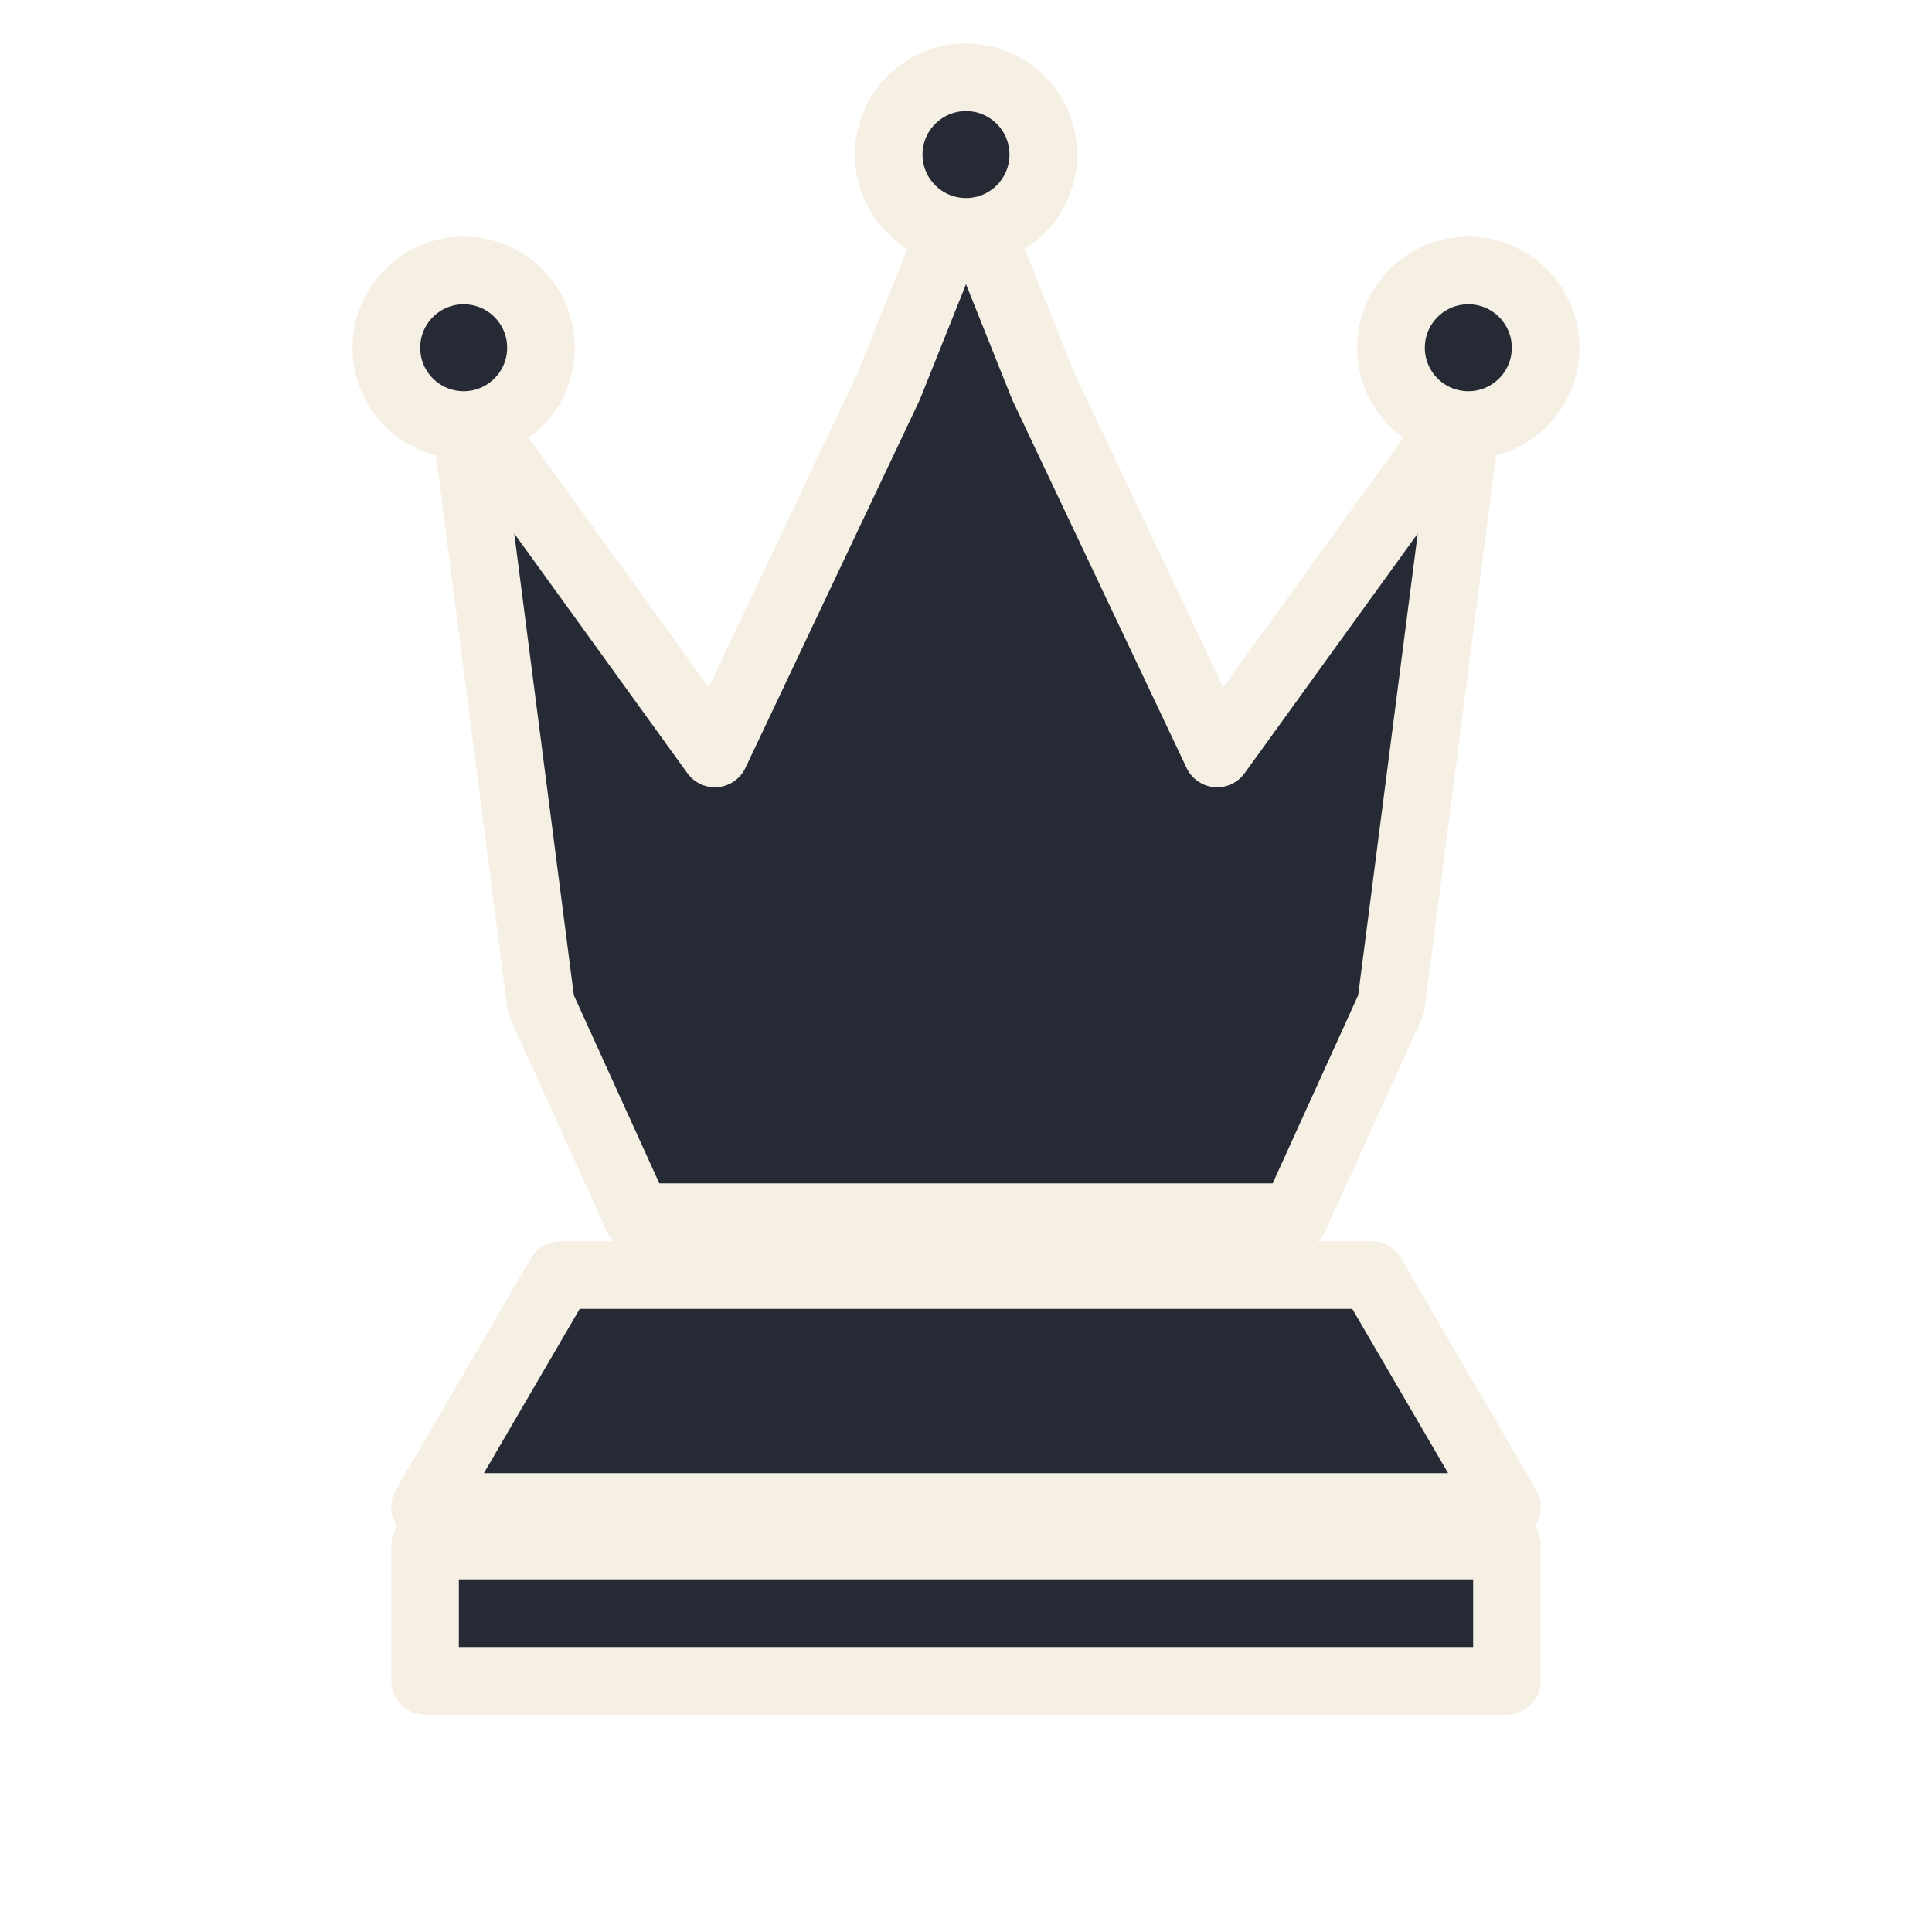
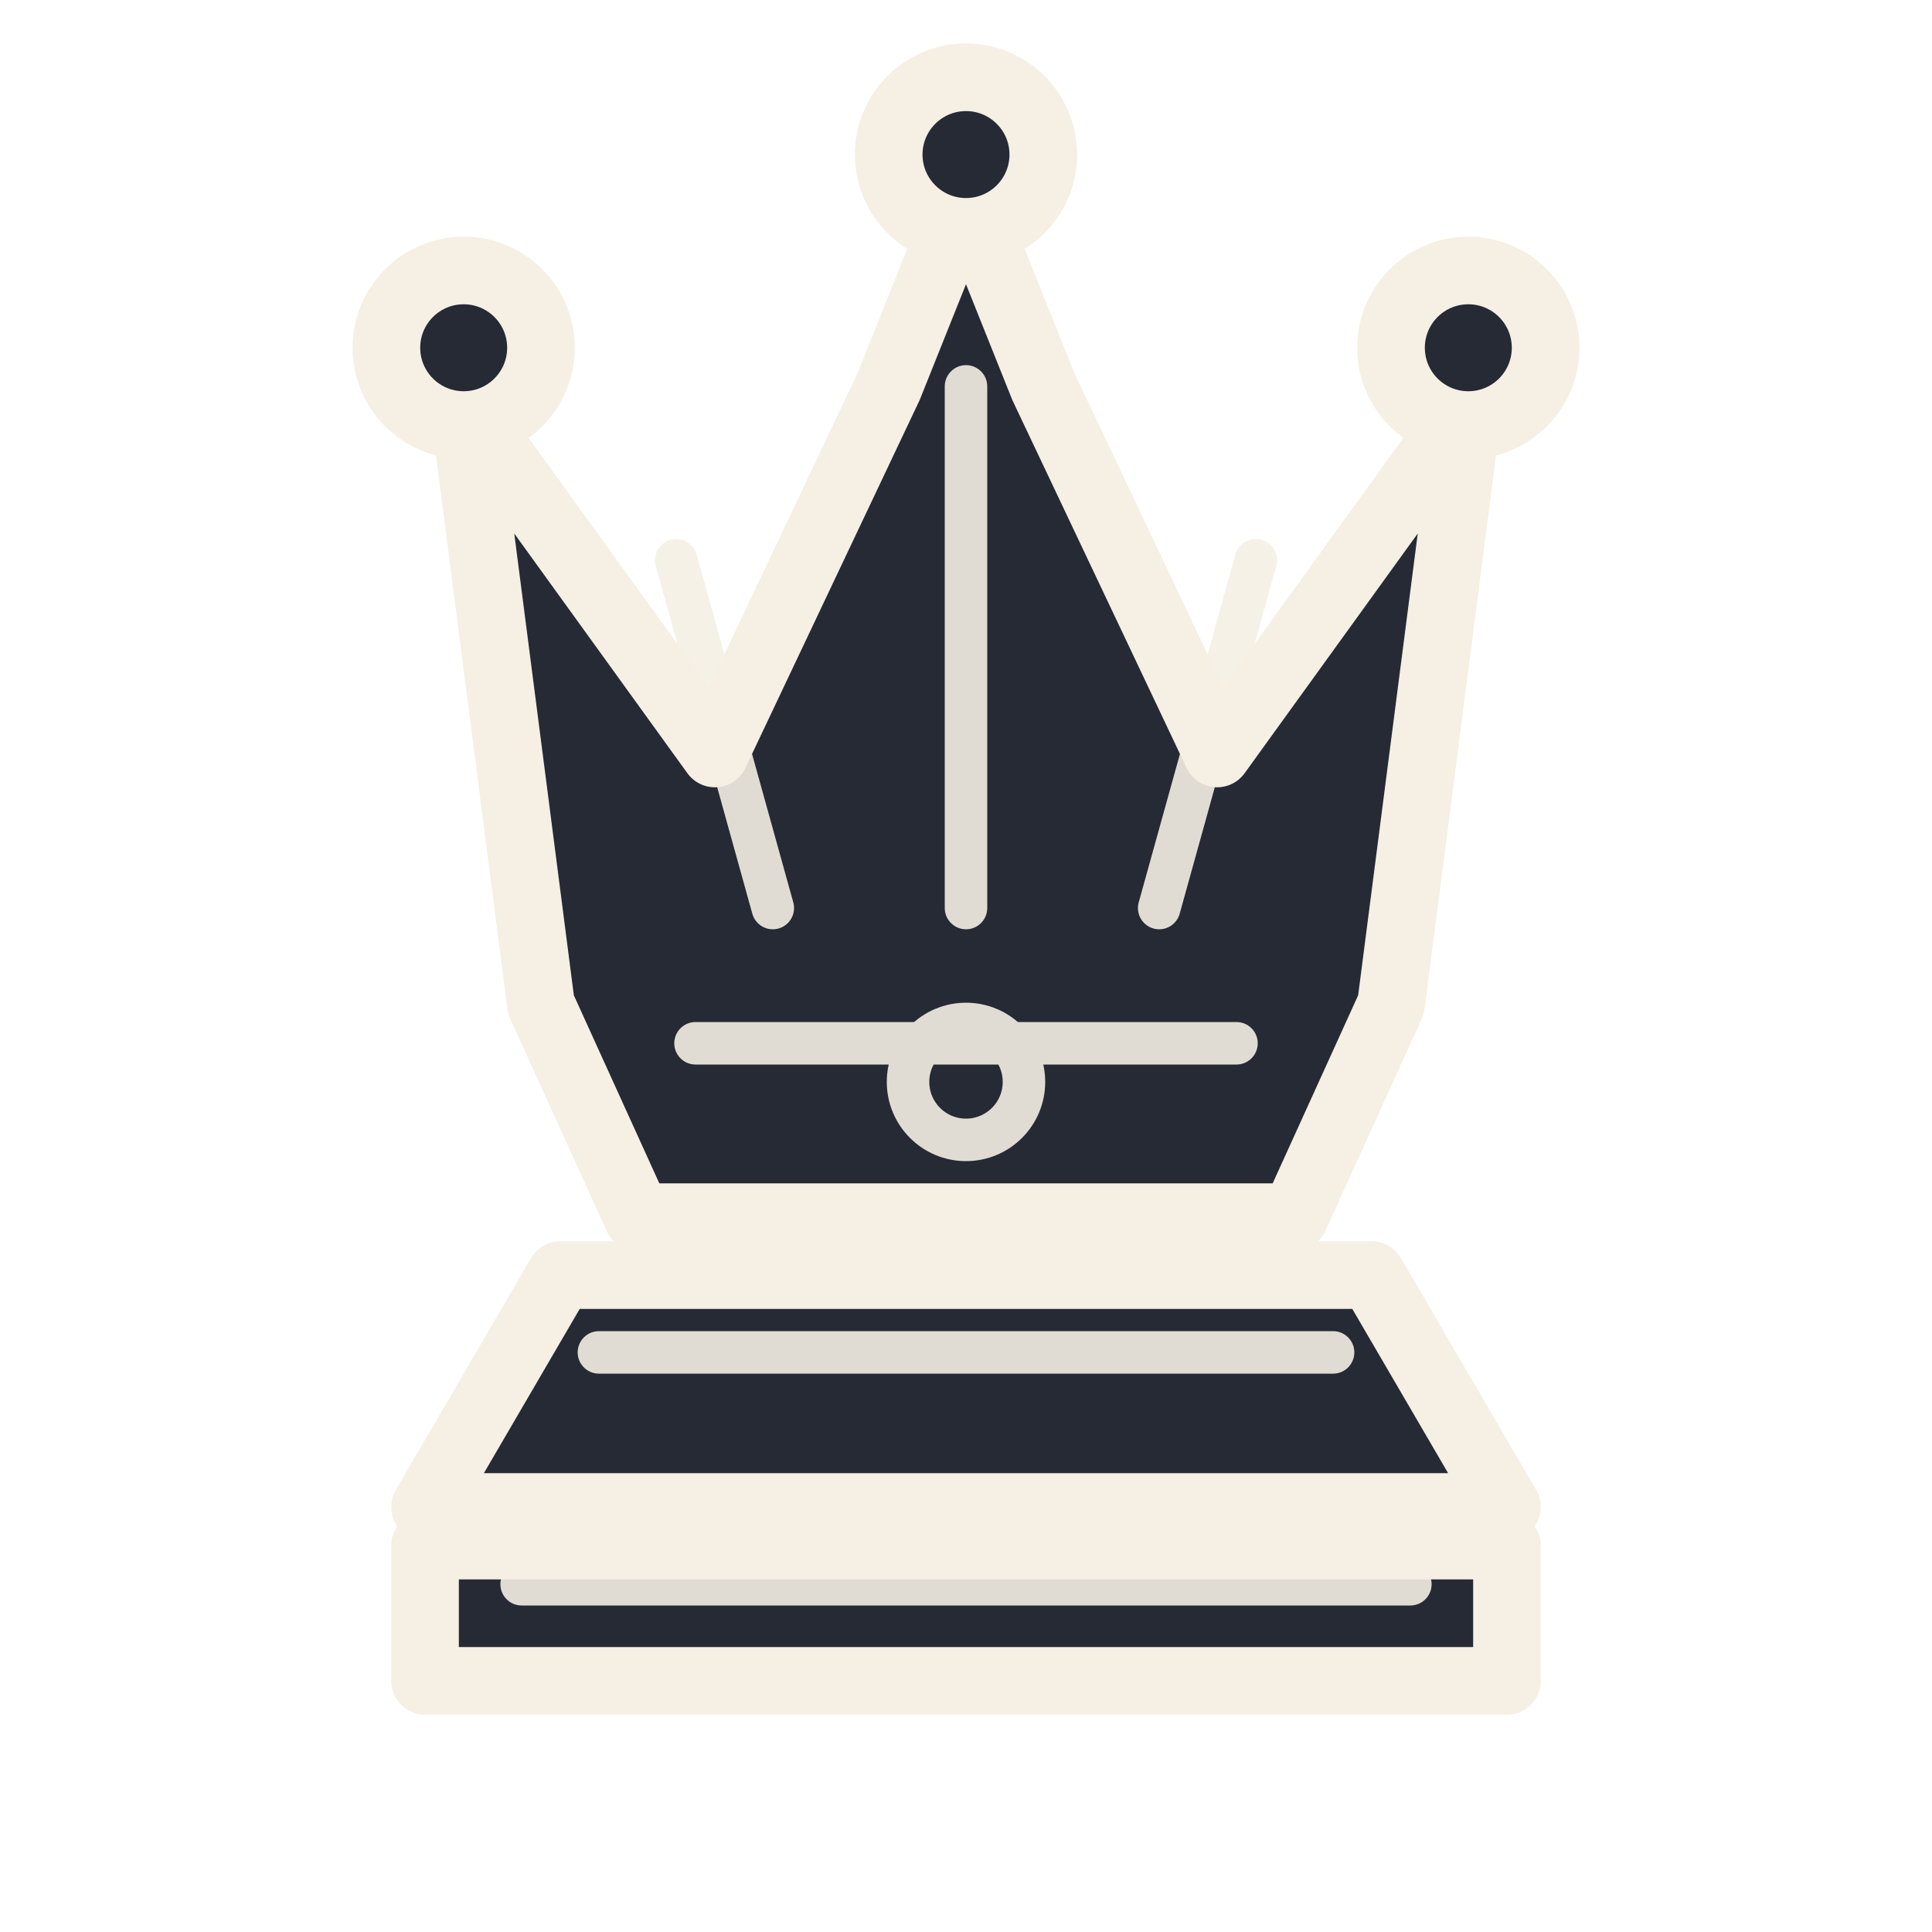
<svg xmlns="http://www.w3.org/2000/svg" viewBox="0 0 100 100" role="img" aria-label="Black Queen">
  <g fill="#252a35" stroke="#f5efe4" stroke-width="3.5" stroke-linejoin="round" stroke-linecap="round">
    <path d="M24 21l13 18 9-19 4-10 4 10 9 19 13-18-4 31-5 11H33l-5-11z" />
    <circle cx="24" cy="18" r="4" />
    <circle cx="50" cy="8" r="4" />
    <circle cx="76" cy="18" r="4" />
    <path d="M29 66h42l7 12H22z" />
    <path d="M22 80h56v7H22z" />
+     <g fill="none" stroke="#f5efe4" stroke-width="2.2" stroke-linecap="round" stroke-linejoin="round" opacity=".9">
+       <path d="M35 29l5 18M50 20v27M65 29l-5 18M36 54h28M31 70h38M27 82h46" />
+       <circle cx="50" cy="56" r="3" />
+     </g>
  </g>
</svg>
